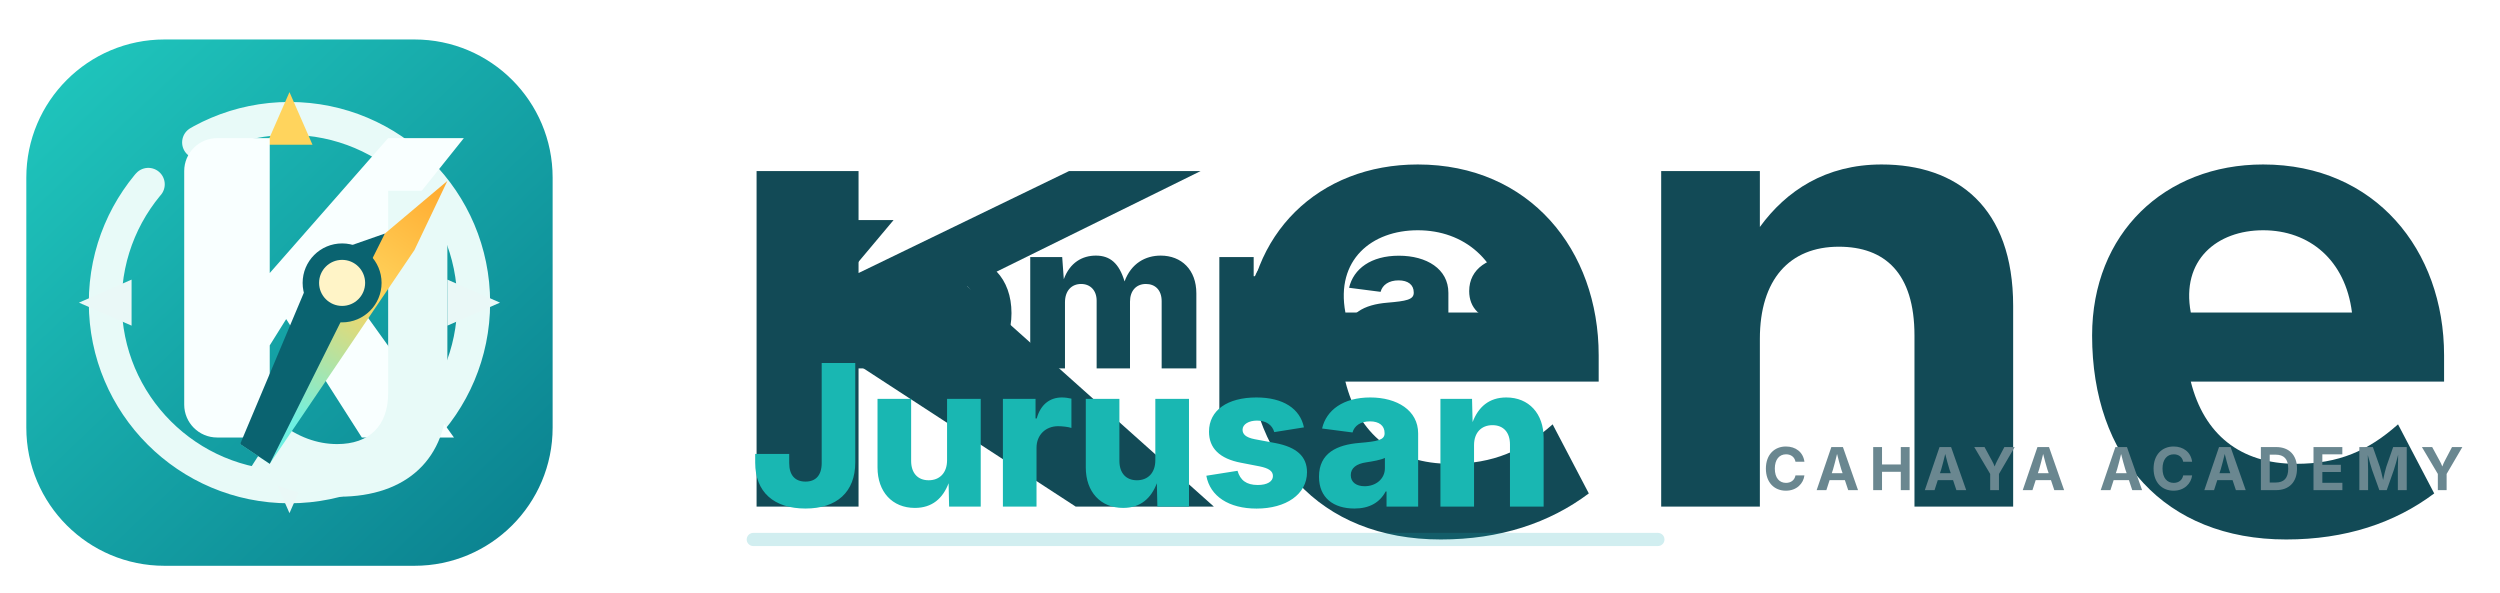
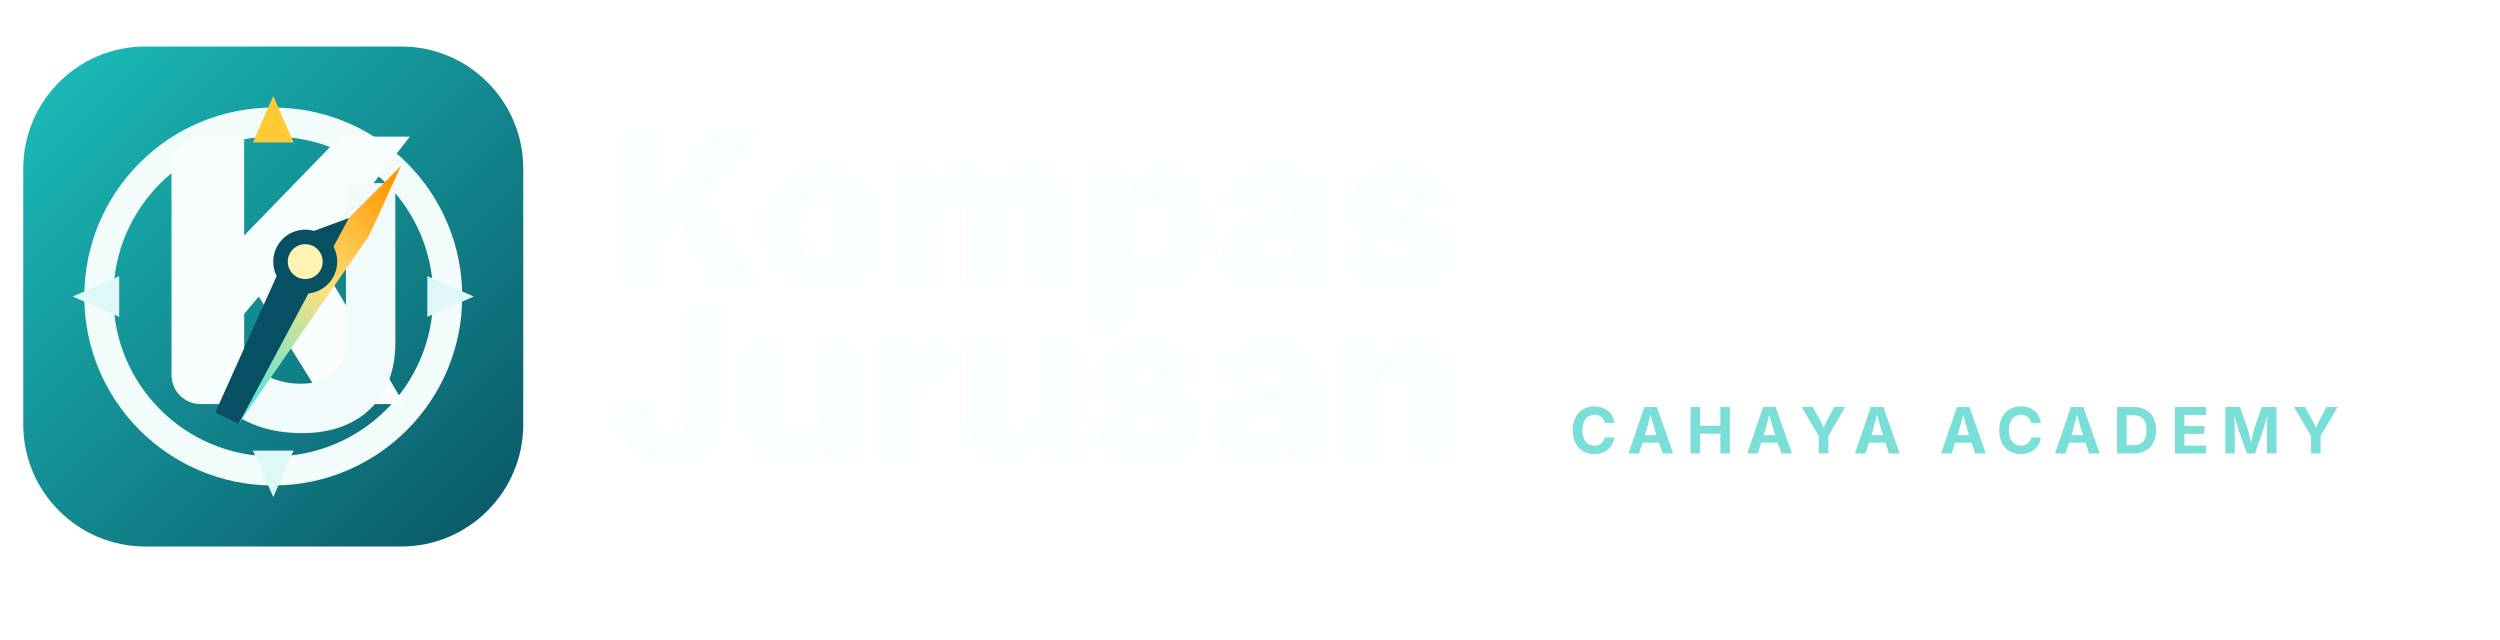
- <svg xmlns="http://www.w3.org/2000/svg" width="760" height="180" viewBox="0 0 760 180" fill="none">
+ <svg xmlns="http://www.w3.org/2000/svg" width="860" height="220" viewBox="0 0 860 220" fill="none">
  <defs>
-     <linearGradient id="bg" x1="16" y1="10" x2="168" y2="170" gradientUnits="userSpaceOnUse">
-       <stop stop-color="#20C8BE" />
-       <stop offset="1" stop-color="#0A7F8E" />
+     <linearGradient id="bg" x1="13" y1="10" x2="188" y2="186" gradientUnits="userSpaceOnUse">
+       <stop stop-color="#1BC0BB" />
+       <stop offset="1" stop-color="#0A5363" />
    </linearGradient>
-     <linearGradient id="needle" x1="66" y1="112" x2="113" y2="44" gradientUnits="userSpaceOnUse">
-       <stop stop-color="#6EF0E2" />
-       <stop offset="0.55" stop-color="#FFD45D" />
-       <stop offset="1" stop-color="#FFAD32" />
+     <linearGradient id="needle" x1="72" y1="123" x2="126" y2="55" gradientUnits="userSpaceOnUse">
+       <stop stop-color="#63E5D8" />
+       <stop offset="0.5" stop-color="#FFE07A" />
+       <stop offset="1" stop-color="#FF9800" />
    </linearGradient>
  </defs>
-   <rect x="8" y="12" width="160" height="160" rx="42" fill="url(#bg)" />
-   <circle cx="88" cy="92" r="56" stroke="#E8FAF8" stroke-width="10" stroke-linecap="round" stroke-dasharray="215 20" />
-   <path d="M88 28L95 44H81L88 28Z" fill="#FFD45D" />
-   <path d="M88 156L95 140H81L88 156Z" fill="#EAF8F7" />
-   <path d="M24 92L40 85V99L24 92Z" fill="#EAF8F7" />
-   <path d="M152 92L136 85V99L152 92Z" fill="#EAF8F7" />
-   <path d="M56 52C56 46.477 60.477 42 66 42H82V83L118 42H141L105 87L138 133H110L87 97L82 105V133H66C60.477 133 56 128.523 56 123V52Z" fill="#F9FFFF" />
-   <path d="M119 58H136V120C136 139.33 123.761 151 103 151C91.746 151 82.858 148.126 76 142.5L85 128.5C90.426 132.789 96.379 135 102.5 135C112.173 135 118 129.565 118 119.5V58H119Z" fill="#E8FAF8" />
-   <path d="M73 135L117 71L136 55L126 76L82 141L73 135Z" fill="url(#needle)" />
-   <path d="M82 141L117 71L97 78L73 135L82 141Z" fill="#0A6370" />
-   <circle cx="104" cy="86" r="12" fill="#0A6370" />
-   <circle cx="104" cy="86" r="7" fill="#FFF4C7" />
-   <g fill="#124A56">
-     <path d="M230 52H261V83L325 52H365L294 87L369 154H327L261 111V154H230V52Z" />
-     <path d="M379 102C379 71 401 50 431 50C465 50 486 76 486 108V116H409C413 132 424 141 441 141C454 141 463 137 472 129L483 150C471 159 456 164 438 164C401 164 379 139 379 102ZM409 95H458C456 79 445 70 431 70C417 70 406 79 409 95Z" />
-     <path d="M505 52H535V69C543 58 555 50 572 50C595 50 612 63 612 93V154H582V102C582 83 573 75 559 75C544 75 535 85 535 103V154H505V52Z" />
-     <path d="M636 102C636 71 658 50 688 50C722 50 743 76 743 108V116H666C670 132 681 141 698 141C711 141 720 137 729 129L740 150C728 159 713 164 695 164C658 164 636 139 636 102ZM666 95H715C713 79 702 70 688 70C674 70 663 79 666 95Z" />
-   </g>
-   <path d="M229 164H504" stroke="#17A9B3" stroke-width="4" stroke-linecap="round" opacity="0.2" />
-   <g fill="#19B7B2">
-     <path d="M229 163H374C390 163 402 173 402 188H380C380 182 375 178 368 178H262C255 178 250 182 250 188H228C228 173 241 163 257 163H229Z" opacity="0" />
-   </g>
-   <text x="228" y="112" font-size="62" font-family="Inter, Arial, sans-serif" font-weight="800" fill="#124A56">Kompas</text>
-   <text x="228" y="154" font-size="60" font-family="Inter, Arial, sans-serif" font-weight="800" fill="#19B7B2">Jurusan</text>
-   <text x="536" y="149" font-size="18" font-family="Inter, Arial, sans-serif" font-weight="700" fill="#6A8790" letter-spacing="3">CAHAYA ACADEMY</text>
+   <rect x="8" y="16" width="172" height="172" rx="42" fill="url(#bg)" />
+   <circle cx="94" cy="102" r="60" stroke="#F2FCFB" stroke-width="10" />
+   <path d="M94 33L101 49H87L94 33Z" fill="#FFCA35" />
+   <path d="M94 171L101 155H87L94 171Z" fill="#DDF8F6" />
+   <path d="M25 102L41 95V109L25 102Z" fill="#DDF8F6" />
+   <path d="M163 102L147 95V109L163 102Z" fill="#DDF8F6" />
+   <path d="M59 57C59 51.477 63.477 47 69 47H84V81L117 47H141L109 88L139 139H112L89 102L84 108V139H69C63.477 139 59 134.523 59 129V57Z" fill="#F8FEFE" />
+   <path d="M119 63H136V118C136 136.225 124.545 149 104 149C92.557 149 83.663 145.744 76 139L85 125C91.049 129.911 97.092 132 103.5 132C113.794 132 119 126.11 119 117.5V63Z" fill="#F1FBFB" />
+   <path d="M74 142L120 75L138 57L127 81L82 146L74 142Z" fill="url(#needle)" />
+   <path d="M82 146L120 75L101 82L74 142L82 146Z" fill="#075063" />
+   <circle cx="105" cy="90" r="11" fill="#075063" />
+   <circle cx="105" cy="90" r="6" fill="#FFF3B3" />
+   <text x="210" y="98" font-size="72" font-weight="800" fill="#F9FFFE" font-family="Inter, Arial, sans-serif">Kompas</text>
+   <text x="210" y="158" font-size="72" font-weight="800" fill="#F9FFFE" font-family="Inter, Arial, sans-serif">Jurusan</text>
+   <text x="540" y="156" font-size="22" font-weight="700" fill="#7ADFD6" letter-spacing="4" font-family="Inter, Arial, sans-serif">CAHAYA ACADEMY</text>
</svg>
